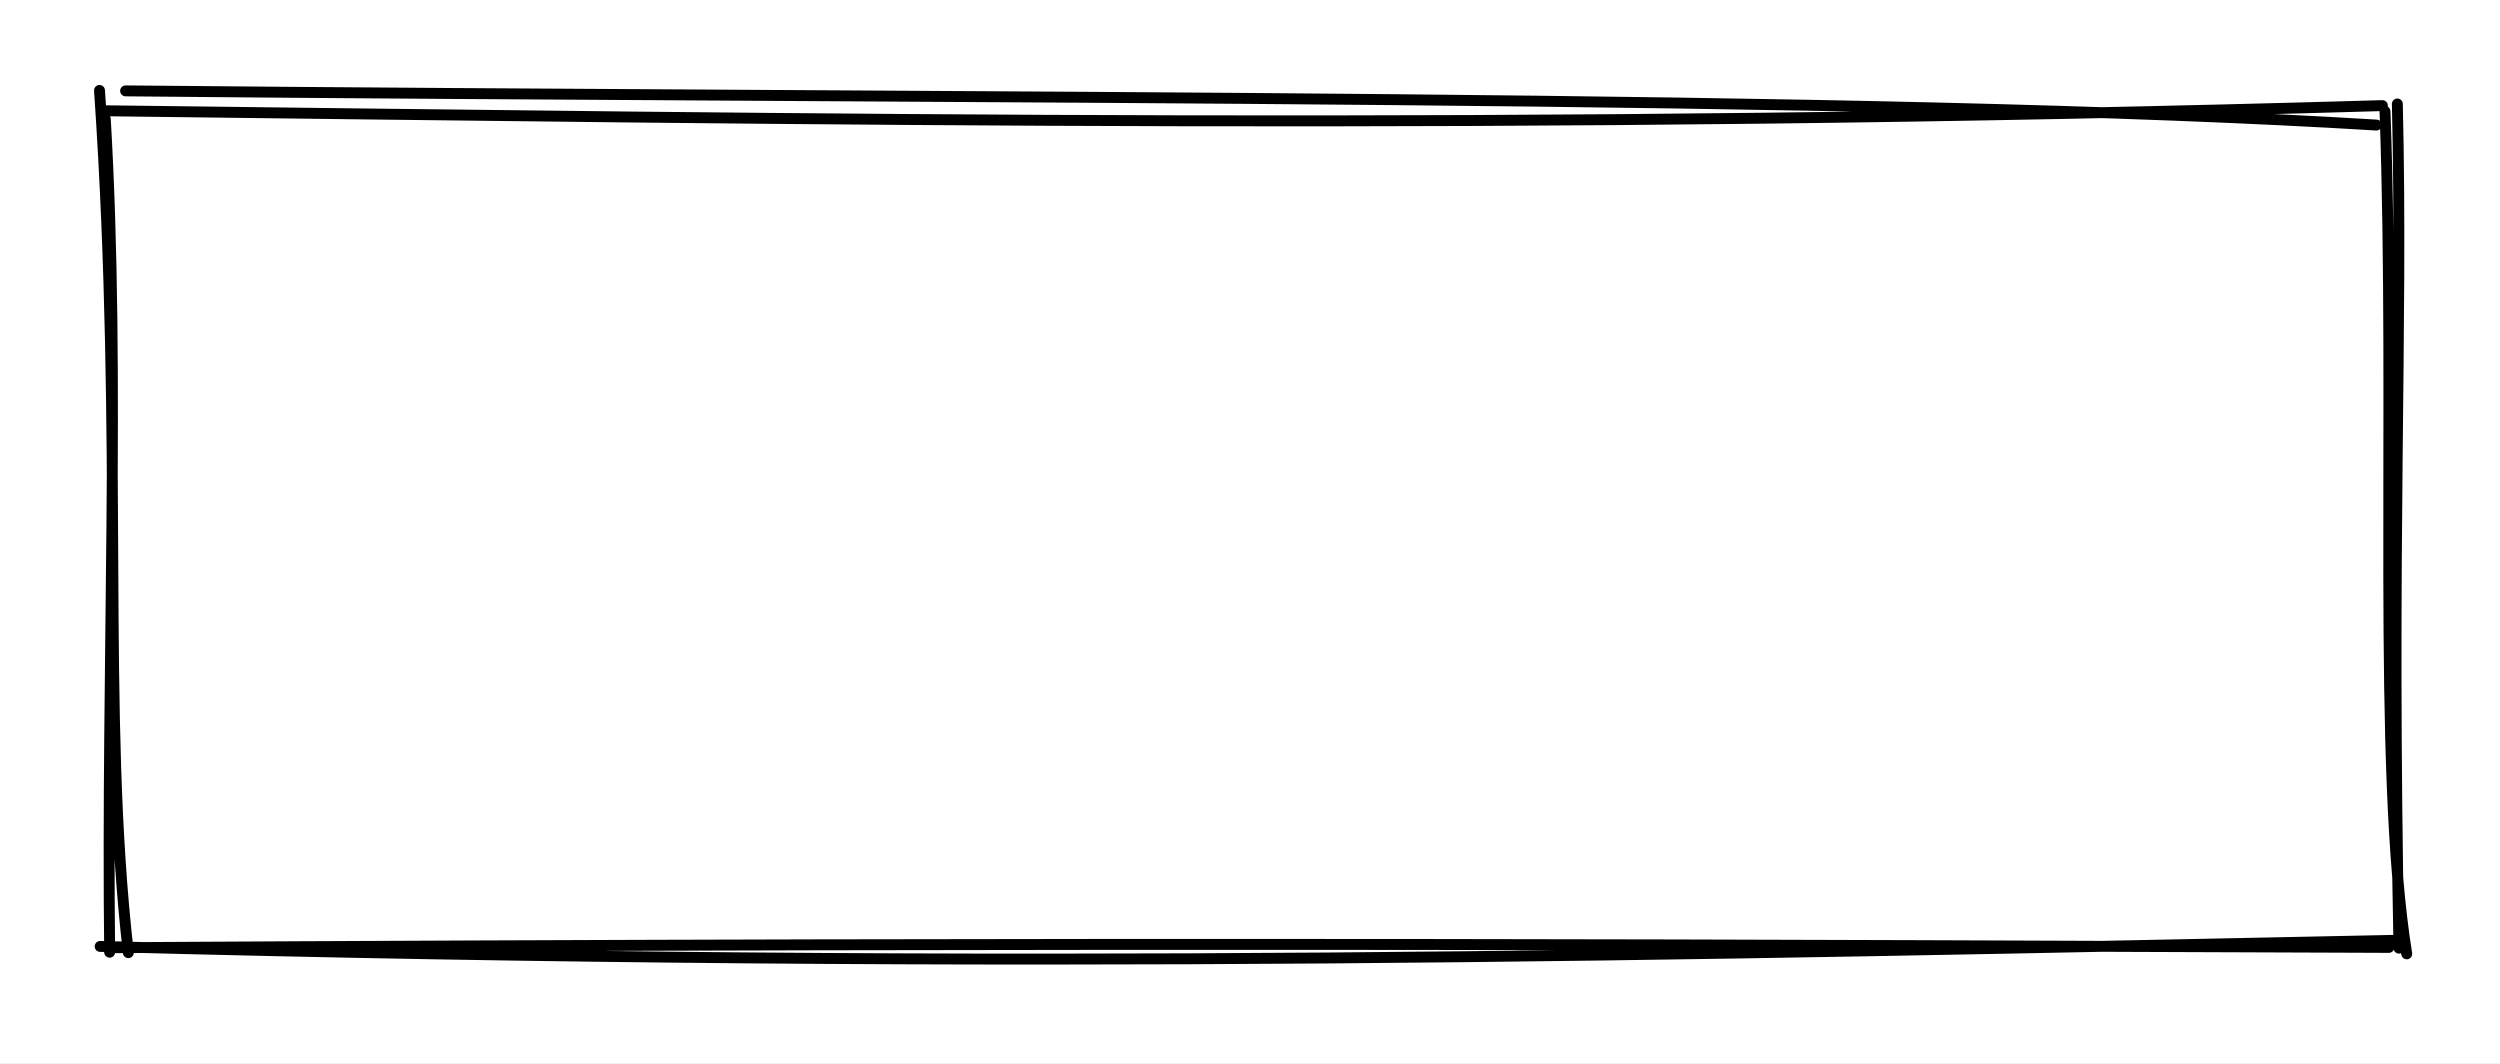
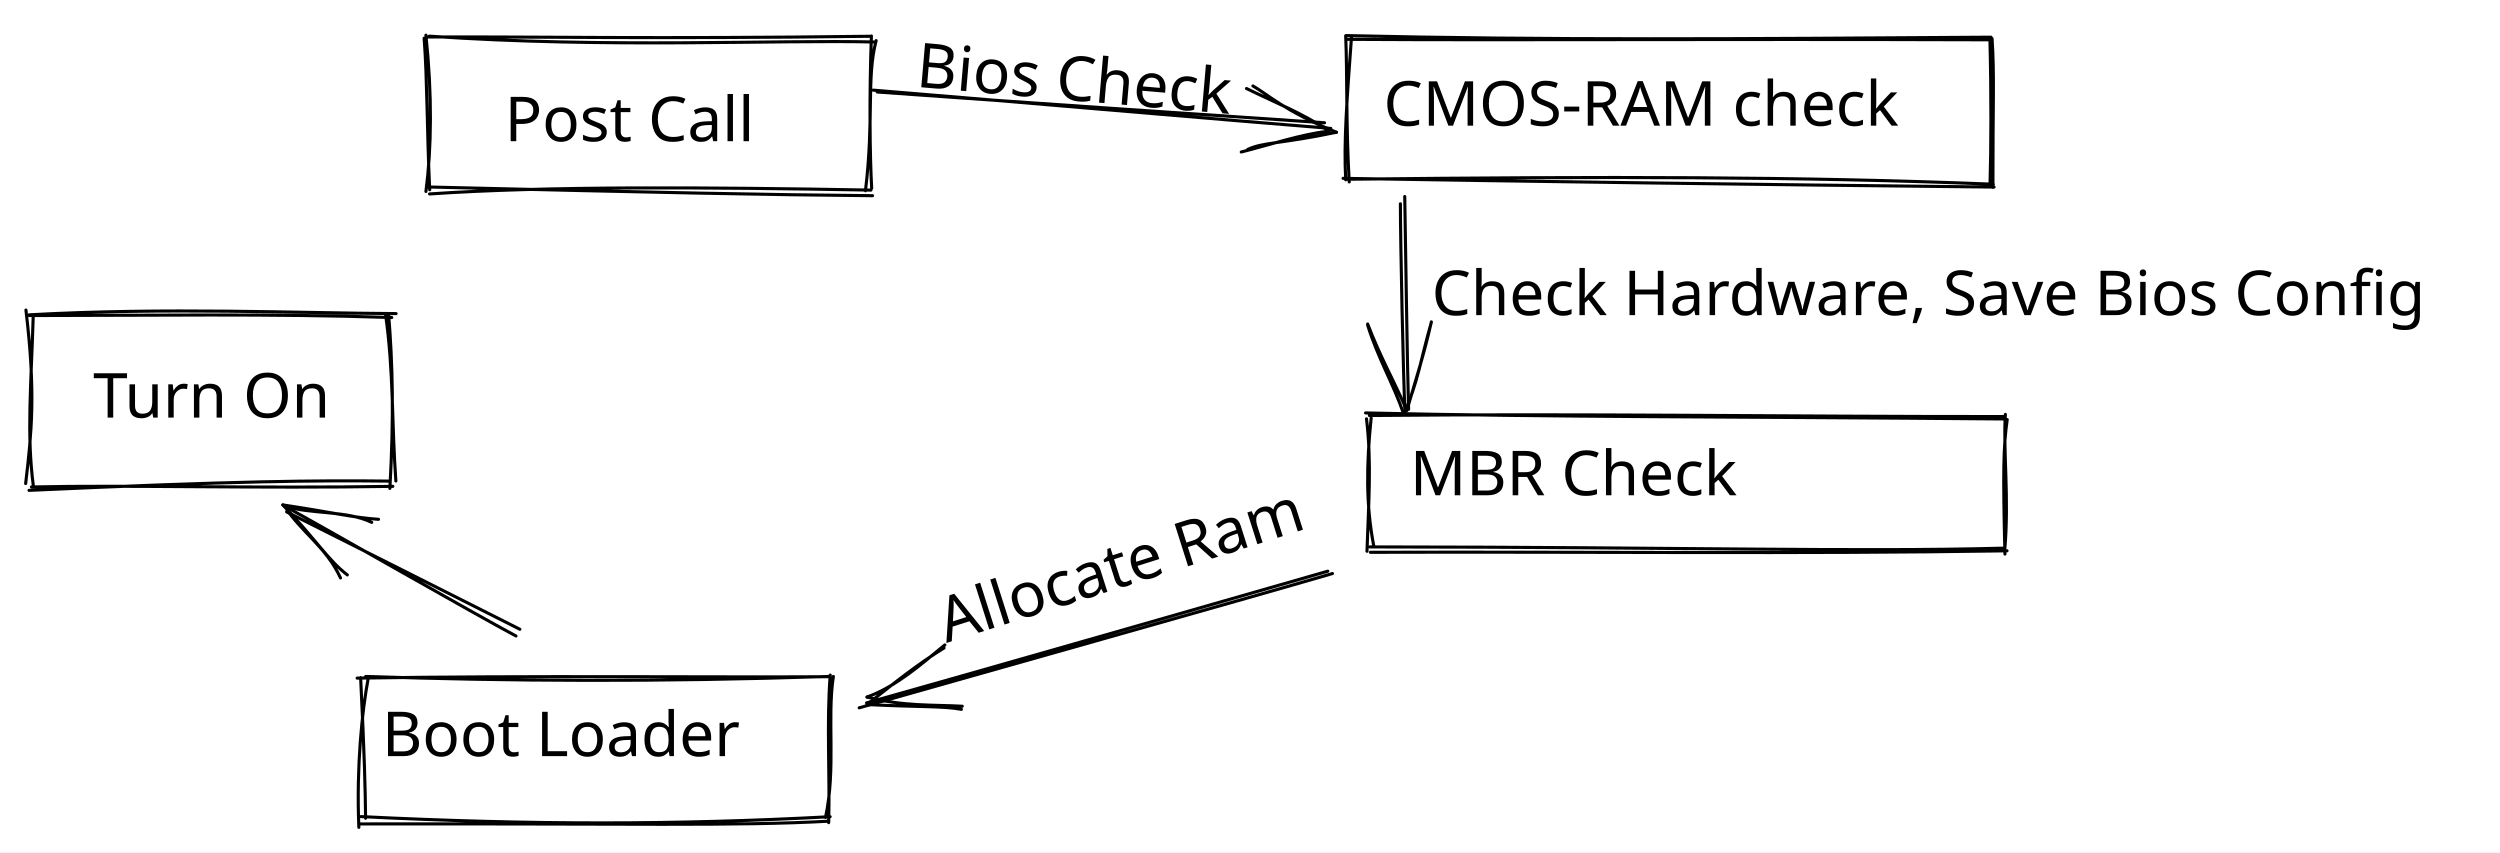
- <svg xmlns="http://www.w3.org/2000/svg" version="1.1" viewBox="0 0 228.889 97.333" width="228.889" height="97.333">
+ <svg xmlns="http://www.w3.org/2000/svg" version="1.1" viewBox="0 0 805 274.474" width="805" height="274.474">
  
-   eyJ2ZXJzaW9uIjoiMSIsImVuY29kaW5nIjoiYnN0cmluZyIsImNvbXByZXNzZWQiOnRydWUsImVuY29kZWQiOiJ4nGVSTW/cIFx1MDAxNLznV1jOtXIwXHUwMDA2Y++xTVx1MDAwZlHUSsmqyqHqgdisjcxcdTAwMWFcdTAwMGJwNtvV/vc+2Mg423dAYuZ9XGbDO90kSeqOk0g3SSreXHUwMDFirmRr+CH94vE3YazUI1A43K2eTVx1MDAxMzJ75ya7ubvj05R10r1qPWSN3l/KhFx1MDAxMnsxOlx1MDAwYom/4Z4kp3CuXHUwMDA2XHUwMDE50Tg+dkqEgkDFWVx1MDAwNF+DP/VcdTAwMTjG0qKoXHUwMDE5xXmxJEh7XHUwMDBm05xogd1xZUVkPJSig3180C/q+dfTs0L3+1x1MDAxZo9PXHUwMDFkjUN3UqmtO6rLm3jTz2YlyTqjXHUwMDA38VwiW9dcdTAwMDOfX+FLndXgWawyeu76UVj7qUZPvJHu6DGEXHUwMDE29OLBJonIuze7Jlx1MDAxOSFcdTAwMDQzUiNcXJCC0YX2XHIwYVldXHUwMDE2qKrqqsaUVVfCvmmljVx1MDAxN3aLQkRpr7xcdTAwMTk60De2S44zfLRcdTAwMTM38F8x7/DxZIyqrPJBSV0hUlZxVC9k1zvIYSwrIEhBXHUwMDExrWhdrNSI8C05JohhUubRXGavYXpow4L8uba152b6sC+1/rLS76V/X21XLJ6nll/WIC/LmpZcYuU5Y9FXJcdcdTAwMDHIcVYqYrpcdTAwMTni5lx1MDAwNPRcZmdomsJmb1x1MDAxZLRcdTAwMDT6sr6gWrZb+Vd8apO+SXH4+r+vt7tcdTAwMTApJJ1DP1g14TWfzjfnfz5B5OIifQ==
+   eyJ2ZXJzaW9uIjoiMSIsImVuY29kaW5nIjoiYnN0cmluZyIsImNvbXByZXNzZWQiOnRydWUsImVuY29kZWQiOiJ4nNVba1PbOlx1MDAxM/7Or8hwvlx1MDAxMlx1MDAxZkmra78l3FtcdTAwMDKUS1vOO2dcdTAwMTg3MYnB2ME2XHUwMDEw6PS/n7WhsZ04bsIlr+uZNsSS5ZW0z+6zq82PlUZjNX5cdTAwMTg6q1x1MDAxZlx1MDAxYavOqGt7bi+071fXkvt3Tlx1MDAxOLmBj00s/Vx1MDAxZVx1MDAwNbdhN+05iONh9OHvv+3h0Oq78fcguLK6wfXTY47nXFw7flx1MDAxY2HH/+H3RuNH+n/uRaHTjW2/7znpXHUwMDAzaVP2LsEnb+5cdTAwMDd++lojlGJcXFE97uBGXHUwMDFi+LbY6WHrhe1FTtaS3Fo9XHUwMDFiuY4/gNtbzoLvp4d89/xcdTAwMTPfzV564XrecfzgPc3J7lx1MDAwZW7DnEhRXHUwMDFjXHUwMDA2V85Xt1x1MDAxN1x1MDAwZrCdTtxcdTAwMWY/XHUwMDE3XHUwMDA1uGbZU2Fw21x1MDAxZvhOXHUwMDE0XHUwMDE1nlx0hnbXjVx1MDAxZpJ7hIzvPq3Bh0Z2Z4TfXHUwMDAwtKUpXHUwMDAzrjhllJhsPZLnmVx1MDAxMFx1MDAxNlx1MDAxNcbgP8aJYkxNXGK2XHUwMDFleEGYXGL2XHUwMDE3Sa9MtO9296qP8vm9cZ84tP1oaIe4X1m/+19T5swyeEnDNeOM6mzhXHUwMDA3jttcdTAwMWbE2Ieb7PVOulx1MDAwZlRyXHUwMDA2jDIpxy3JS4e7vVQj/p1cXMeBXHUwMDFkXHUwMDBln9drNUq+5Fx1MDAwNE5k3ZxUp7xK5fb6ID7bcM82b1x1MDAwZVx1MDAwNietpvvtc691Zj6Oxyron1x1MDAxZIbB/eq45efzX5lot8OeXHUwMDFkP89GKlx1MDAwMcpcdTAwMTguTTZ9z/WvsNG/9bz01s+1ckWPnVFcXKbjyszScSY0XHUwMDE3hFx1MDAxOTK3jrcvLja34/2w0zy//Cbv7tWg7zZrr+NcdTAwMTJcdTAwMTJcdTAwMWRnWoKSRlx1MDAwMC3quFwiy9LxXHUwMDFjusY6zcSkTlx1MDAwYi21UMDeQaVfpHTZ7lx1MDAwNn587D6mmkNcbne37GvXeyhsUKqNKNJhXHUwMDEwxY112/Pyy1x1MDAxNjk4fjJOzrwmXHUwMDBmtDy3n6jsqudcXFx1MDAxNHU5dtFdjJvjIDfLLlxuYONw4W5vUuIgdPuub3snU8JUXCKp0mWAobPwRI1cdTAwMTJcdTAwMDaIzlmj31x1MDAwMeorfG9cdTAwMGU2+M5o/fRcdTAwMWKn8jNtfurwulx1MDAwM0pcdTAwMDJPXHUwMDAwRadN9dhpSFx1MDAwNIriSmpcIiV/N0Axoq1kXHUwMDA0SVx0XGIqJJXTXHUwMDAw46LoV9RcdTAwMTTgtNGaSiDsj/Eha1Xjfn34cnN7eL+zd+Q1Ty5N62Z0RUZv5pu0XHUwMDE0NNOaeX3T04tK0CRcdTAwMTmbiSYlhGDacDY3mqqXtD5osihcdTAwMDfgVChBOFPaKFXAXHUwMDE312ApoVx1MDAxNVx1MDAxM1x1MDAxMnVcdTAwMTbtclx1MDAxMV+aWoJqSiRoTURcdTAwMGV9b8/JuGU4XHUwMDE3XHUwMDA2yZlAkCmYhpexXHUwMDA0oMnjXG6tXHUwMDFluq3cTH5RNEFcclxuSShfXHUwMDFjXqmsL/ZnRogyRc290Fx1MDAwZeO26/dcXL+PbVx1MDAxOZR+RVx1MDAxNbtz8PpkOvYw2Vx1MDAxNouk6ySJXHUwMDE2kqFcdTAwMWZQuS5cdTAwMTdB9zaRuEksZNpSXHUwMDAxXHUwMDEyXHJgIJNccnzuNVx1MDAwNvWq4/d+L1W141x1MDAxOEslLapcdTAwMTJ6L1x1MDAxMqonXHUwMDE1XHUwMDE1M4SiXHUwMDE0V01cdTAwMWFcdTAwMDNcdTAwMWOUZjAlk2dH8Xpwfe3GuMqHgevHpavZSnA+cOwpT4xzyrdNXHUwMDFhhGEyYtFiZn81MveTflx1MDAxOf/971pp79lqm1xczSmNzcZbyX8uyrMhh/RJUyZBgNHIt+c2ZV/6n86js852Z4udeMHNzuPe+aNdQ1NWJFx1MDAwNlxcptEklWi2kWhnljs1XFxyedGkzMauoNpomzTGPzxcdTAwMTdcdTAwMDEthWtrbVipXHUwMDEzfVx1MDAxZNde71x1MDAxY1x1MDAxYzePWp1Gd+B0r+pAuCckejnrplxczlx1MDAwNFx1MDAxN1x1MDAxOIO7yHNcdTAwMGXmd+DaOtg5jINHvTvagL58PDpcdTAwMGJ2osv6g4tZXGIpkEwqgpy1mKpcdTAwMDGlUtadej5A6/Z+4GJETIPrOX1cdTAwMDPaSK7RiUxjjWCESYDxJadqXkGHK2l2+9vB5kN8Mrg6XHUwMDFmOXJcdTAwMTiHOzf7cPxGNFtcdTAwMTNA1pft4KtTQHpcdTAwMTZ40Fx1MDAwZeFmwVx1MDAwMo7puE9cdTAwMGVF5/jy89anQFx1MDAxZtOOs1x1MDAxZrZcdTAwMWVriFx1MDAxZFx1MDAwYuNw1FShXHUwMDAwV1QpLVhcdTAwMDFN3MhcdTAwMTRNJPHNirNcdFclVOKqtFx1MDAxNpxIbvK25c1dVVx1MDAxOZpKXFxcdTAwMTXXykichn57+PxcdTAwMWbSQm03iFx1MDAxYet1cVM5aSrxNTOMpTBcdTAwMTNhVINheIn53VO1yapcdTAwMGbEiu5JgCUw5mJcdTAwMDKYZFxcXHUwMDE0XHUwMDAxXHUwMDA1RFpcXKOtQd+EkSuGv+9cdTAwMDcoS1GCZlxyiT/HqKdcZl5SW0IkXHUwMDE5KilcdTAwMTjqOYdJtFx1MDAwMcdoSFxiseSYdWZyZdGYdc7oUFiAXHUwMDBilZg/1FKBXqckOiSWZoyigjNmXGJIyp67LFx1MDAxOK9WU65GXHUwMDE2RVOmhVx1MDAxMUZcdTAwMTJUKMJmXHUwMDA00VpcdTAwMDLa5PF/0zH0XHUwMDFmXHUwMDE1r85S2OSaUtVstJX856KUQMLkzSxYxdiZSNyAuVxyllx1MDAxZrPtqFx1MDAxMzqf4b5rnK3N7vaXx7PaXHUwMDFiLFnJp5lcXFawXG4w37mQQVJIXHQsmVx1MDAwMKBNz+X93i5WTbxtY8dcdTAwMGV797gsa41j+85pPPnhwL9w+3WgXHUwMDA1v5XxZcibXHUwMDE5ySqCnlx1MDAxM/RcdTAwMDJMobX+dVvcbzY3glHzK3ejh4Pr0aD2wFx1MDAxM1wiXHUwMDAxXHUwMDFlZ6CIJIKrXCLwNF9aloiUXHUwMDE0XHUwMDE5lFx1MDAwME9SXHUwMDEwQsJcdTAwMGLIwKuSRJCX782A12lcdTAwMWbVh3hnwlRCqTI1xOns1Fx1MDAxMJNcXClkpPNXONz7x1x1MDAwN+s3rS9d+tBu0nh4+THqb9RcdTAwMWRRQHWKKF1exsMlWVZuiFxuMlxyKT59KMRcdTAwMTSXxaBoKcmgVyRt1qrGbXL3bu9xT7TpvmxuOVx1MDAxZvfYKGi9VTKIXCIlzpU+vTZcdTAwMTlcdTAwMDQwXHUwMDEzL1xcKqWQXHUwMDE3LVC/4Fxcrz/sfHZPXHUwMDBm968/kqAz3Fx1MDAwZo9Oa1x1MDAwZlx1MDAxN8ar4aJTXHUwMDBmlFx1MDAxNFx1MDAwYmHorsX7oYWVXHUwMDE0LJQ4IGWIJvQlJ6gvd0A6Ocd8XHUwMDBmXHUwMDA31Fx1MDAwZYK4sVx1MDAxN9g9J6yDXHUwMDBiyotTiaeZyVx1MDAxZpU7Z56qYUCDKFxyM/NTumpcdTAwMTNVU0RJIFx1MDAxNlx1MDAwN1x1MDAwMFxuklxuXHUwMDEwuVx1MDAxY39cbiiMpTRIlZy5MqPNO1x1MDAwMkpgMJ1cdTAwMTRcdTAwMWKAkopqXHUwMDAxZVx1MDAwNUHMUjKp0mJcdTAwMThSK8X1JNyowGA7Oa1davZnXHUwMDFlvM2Z/fltriXL7Vx1MDAxMM0509RwnLGghOc6PSVkKFi4UFpcdTAwMWHArVx1MDAwM1wiQT73WDD/U82rXG4yMYzJ8U1MSImsRappmYhcdTAwMDWAUqPAaKL1XHUwMDFmnv5pzlba5JpS12y8lfznojSAVpQrcJ1cdTAwMTRHUDl/5Vx1MDAxNVx1MDAxY9z52zx2Llx1MDAxZqKrs4tcdTAwMWU/7e7s3tXPalx0yyhcZudcZmFKUGpyXGJPrJggtJhcdTAwMTGa4Fx1MDAwNZQtjUbnipSrXHUwMDBlhVxm4ZpcdTAwMTi57DPV9z371Fx1MDAxYVxy0tvzjpbnXHUwMDA1XXxV48i+rlx1MDAwM/EoyFNcdOHqylxiMvM3LJwhkiVcdTAwMTfzR7/iqnP4vbXevjj4p629zdOTobyq4+FuXHUwMDAxtozSiqNcXODLyydRWShHZiVHT2JcdTAwMWHEaNSBLbn4+E9cbljzJ+STv2DBNlwipVngJyxcdTAwMWI3/cPdb4i9fe+cukHkKzX0a6/iUKniwiwpYNUl2Z1pt8QwXGbgIN6joL5K64hcdTAwMDEjy7TudX7j5Db0XHUwMDFiXHUwMDA3flx1MDAxZFxcxi9RKmE0M06FmY6CXHUwMDEyxnBcdTAwMTUlzF9cdTAwMDZUbUBqXG4jkLqS4PGlnfmpXHUwMDEy11x1MDAwMNM/b1x1MDAxNFQrtHHqXHUwMDA19amviERn2+9FI9FcdTAwMDWiPjBcZlfUgFx1MDAxMk9rW1x1MDAxMoryxLtSxnA9cFx1MDAxN19YOF9NcSZEMqgrglx1MDAxMUPAkMycjSXSU1wi/FGBpypUXHUwMDFhNMFkT6zkP1x1MDAxM5efjrFqXHUwMDBmh8cxKst4fVFcdTAwMWbd3rNJzSayeuc69+1pSPx1kV6J/UqXLDFcdTAwMTNOMp1cdTAwMWY/V37+XHUwMDA3n2dLzyJ9
  <defs>
    <style>
      @font-face {
        font-family: "Virgil";
-         src: url("https://unpkg.com/@excalidraw/excalidraw@0.13.0/dist/excalidraw-assets/Virgil.woff2");
+         src: url("https://excalidraw.com/Virgil.woff2");
      }
      @font-face {
        font-family: "Cascadia";
-         src: url("https://unpkg.com/@excalidraw/excalidraw@0.13.0/dist/excalidraw-assets/Cascadia.woff2");
+         src: url("https://excalidraw.com/Cascadia.woff2");
      }
    </style>
  </defs>
-   <rect x="0" y="0" width="228.889" height="97.333" fill="#ffffff" />
-   <g stroke-linecap="round" transform="translate(10 10) rotate(0 104.4444 38.66667)">
-     <path d="M1.5 -1.68 C81.76 -0.91, 161.86 -1.35, 207.57 1.45 M-0.51 0.14 C63.93 0.92, 129.48 1.97, 208.12 -0.33 M208.36 0.2 C209.37 28.01, 207.61 60.34, 210.35 77.33 M209.49 -0.48 C210 20.33, 208.89 39.53, 209.64 76.81 M209.9 76.08 C145.26 77.4, 82.95 78.91, -0.83 76.65 M208.71 76.74 C152.21 76.53, 95.43 76.22, -0.19 76.77 M1.75 77.22 C-0.77 55.17, 1.36 31.12, -0.89 -1.72 M0.04 77.18 C-0.27 51.25, 1.03 24.67, -0.36 0.89" stroke="#000000" stroke-width="1" fill="none" />
+   <rect x="0" y="0" width="805" height="274.474" fill="#ffffff" />
+   <g stroke-linecap="round" transform="translate(137.5 12.4738) rotate(0 71.49998 24.5)">
+     <path d="M0.75 -0.83 C58.27 3.13, 112.44 0.28, 144.03 1.05 M0.03 -0.57 C35.86 -0.71, 71.63 0.11, 143.02 -0.8 M144.62 0.6 C141.47 12.46, 143.98 25.79, 141.18 48.95 M143.09 -0.89 C142.38 18.48, 142.6 37.61, 143.18 48.14 M143.46 50.54 C109.82 50.25, 75.5 49.55, 0.15 47.73 M142.95 48.74 C90.52 47.79, 38.15 47.42, 0.81 49.98 M-0.35 49.18 C1.46 35.31, 1.69 18.01, -0.36 -1.16 M0.86 48.63 C-0.03 29.88, 0.08 12.66, -0.93 -0.16" stroke="#000000" stroke-width="1" fill="none" />
+   </g>
+   <g transform="translate(162.5 27.4738) rotate(0 47 12.5)">
+     <text x="0" y="18" font-family="Virgil, Segoe UI Emoji" font-size="20px" fill="#000000" text-anchor="start" style="white-space: pre;" direction="ltr">Post Call</text>
+   </g>
+   <g stroke-linecap="round" transform="translate(433.4999 12.47389) rotate(0 104 22.99998)">
+     <path d="M-0.07 -1.02 C64.35 0.5, 126.97 0.05, 207.6 -0.5 M0.22 0.19 C57.17 0.54, 112.57 0.03, 207.13 0.34 M207.94 -0.07 C208.74 12.23, 208.18 20.8, 208.22 47.87 M207.24 -0.49 C207.73 18.06, 207.63 35.86, 207.29 46.99 M208.58 47.76 C130.32 46.95, 55.59 45.9, -1.03 44.95 M208.35 46.84 C145.82 44.35, 84.29 44.32, 0.37 45.24 M-0.18 45.42 C-0.86 33.35, 0.24 19.24, 1.67 -0.36 M0.95 46.1 C-0.12 27.55, 0.35 11.23, -0.19 -0.96" stroke="#000000" stroke-width="1" fill="none" />
+   </g>
+   <g stroke-linecap="round">
+     <g transform="translate(282.4464 38.83199) rotate(8.212867 72.4723 -4.766542)">
+       <path d="M0.13 1.19 C24.27 -0.5, 120.11 -7.72, 144.09 -9.58 M-1.26 0.78 C23.32 -0.77, 121.74 -6.46, 146.35 -8.07" stroke="#000000" stroke-width="1" fill="none" />
+     </g>
+     <g transform="translate(282.4464 38.83199) rotate(8.212867 72.4723 -4.766542)">
+       <path d="M120.83 2.47 C125.31 -0.57, 131.28 -0.86, 148.34 -7.11 M118.9 3.57 C127.92 -0.15, 136.99 -4.75, 145.94 -7.16" stroke="#000000" stroke-width="1" fill="none" />
+     </g>
+     <g transform="translate(282.4464 38.83199) rotate(8.212867 72.4723 -4.766542)">
+       <path d="M119.58 -18.02 C124.47 -16.13, 130.73 -11.5, 148.34 -7.11 M117.65 -16.91 C127 -13.87, 136.49 -11.7, 145.94 -7.16" stroke="#000000" stroke-width="1" fill="none" />
+     </g>
+   </g>
+   <g transform="translate(445.5 22.4738) rotate(0 83.5 12.5)">
+     <text x="0" y="18" font-family="Virgil, Segoe UI Emoji" font-size="20px" fill="#000000" text-anchor="start" style="white-space: pre;" direction="ltr">CMOS-RAM check</text>
+   </g>
+   <g stroke-linecap="round" transform="translate(441.0001 134.4739) rotate(0 102.5 21.49997)">
+     <path d="M-1.29 -1.51 C58.78 -0.14, 116.17 -0.34, 204.08 0.43 M-0.05 -0.68 C67.75 -1.36, 134.52 -0.3, 204.19 -0.34 M204.73 -1.04 C203.97 10.93, 206 25.73, 204.51 42.83 M205.32 0.62 C204.08 9.5, 203.94 17.34, 204.59 43.94 M203.83 42.04 C155.19 43.29, 103.97 41.71, 0.08 41.63 M205.26 42.89 C137.88 43.96, 70.94 43.13, 0.27 43.37 M1.36 41.39 C-1.22 27.95, -1.02 15, 0.51 0.17 M-0.83 43.03 C-0.34 28.09, 0.71 14.28, -0.99 0.38" stroke="#000000" stroke-width="1" fill="none" />
+   </g>
+   <g transform="translate(295 14.47377) rotate(4.939216 52.5 12.5)">
+     <text x="0" y="18" font-family="Virgil, Segoe UI Emoji" font-size="20px" fill="#000000" text-anchor="start" style="white-space: pre;" direction="ltr">Bios Check</text>
+   </g>
+   <g stroke-linecap="round">
+     <g transform="translate(452.2372 63.79532) rotate(0 0.8551073 34.275)">
+       <path d="M0.09 -0.52 C0.29 10.96, 0.94 56.41, 1.33 68 M-1.31 1.82 C-1.32 13.54, -0.38 58.4, 0.19 69.25" stroke="#000000" stroke-width="1" fill="none" />
+     </g>
+     <g transform="translate(452.2372 63.79532) rotate(0 0.8551073 34.275)">
+       <path d="M-11.88 40.8 C-8.65 51.35, -3.45 60.07, -0.25 69.51 M-11.85 40.53 C-7.75 51.24, -3.63 58.33, 0.77 68.34" stroke="#000000" stroke-width="1" fill="none" />
+     </g>
+     <g transform="translate(452.2372 63.79532) rotate(0 0.8551073 34.275)">
+       <path d="M8.63 40.11 C5.47 50.89, 4.28 59.82, -0.25 69.51 M8.66 39.84 C6.22 50.66, 3.77 57.97, 0.77 68.34" stroke="#000000" stroke-width="1" fill="none" />
+     </g>
+   </g>
+   <g transform="translate(461.0001 83.4738) rotate(0 167 12.5)">
+     <text x="0" y="18" font-family="Virgil, Segoe UI Emoji" font-size="20px" fill="#000000" text-anchor="start" style="white-space: pre;" direction="ltr">Check Hardware, Save Bios Config</text>
+   </g>
+   <g transform="translate(454.0001 141.4738) rotate(0 54 12.5)">
+     <text x="0" y="18" font-family="Virgil, Segoe UI Emoji" font-size="20px" fill="#000000" text-anchor="start" style="white-space: pre;" direction="ltr">MBR Check</text>
+   </g>
+   <g stroke-linecap="round" transform="translate(117.0002 217.4739) rotate(0 75 23.5)">
+     <path d="M-2 0.88 C54.7 -0.01, 110.92 0.67, 150.15 0.43 M0.74 0.34 C47.18 1.88, 94.63 2.15, 149.76 0.35 M151.34 0.34 C149.27 14.11, 152.23 29.92, 148.81 45.76 M150.33 -0.1 C149.12 15.56, 150.27 31.55, 149.83 47.42 M150.3 45.51 C100.73 48.14, 54.43 48.2, -0.77 45.47 M149.9 46.95 C119.24 48.59, 87.61 47.68, -0.87 47.83 M-1.45 48.93 C-2.29 29.04, -0.35 11.13, 1.55 1.03 M0.72 46 C0.62 36.78, 0.37 25.76, -0.88 0.71" stroke="#000000" stroke-width="1" fill="none" />
+   </g>
+   <g transform="translate(123.0002 225.4739) rotate(0 63 12.5)">
+     <text x="0" y="18" font-family="Virgil, Segoe UI Emoji" font-size="20px" fill="#000000" text-anchor="start" style="white-space: pre;" direction="ltr">Boot Loader</text>
+   </g>
+   <g stroke-linecap="round">
+     <g transform="translate(429.121 184.1507) rotate(0 -75.89401 21.38154)">
+       <path d="M-0.07 0.53 C-25.55 8.01, -127.08 36.55, -152.46 43.77 M-1.57 -0.23 C-26.69 7.02, -124.8 35.13, -150.09 42.18" stroke="#000000" stroke-width="1" fill="none" />
+     </g>
+     <g transform="translate(429.121 184.1507) rotate(0 -75.89401 21.38154)">
+       <path d="M-124.88 23.51 C-132.39 29.62, -140.38 36.83, -149.93 40.3 M-125.14 24.5 C-130 27.48, -136.74 32.04, -149.87 42.71" stroke="#000000" stroke-width="1" fill="none" />
+     </g>
+     <g transform="translate(429.121 184.1507) rotate(0 -75.89401 21.38154)">
+       <path d="M-119.28 43.26 C-128.49 42.74, -138.36 43.35, -149.93 40.3 M-119.55 44.25 C-125.53 43.14, -133.44 43.57, -149.87 42.71" stroke="#000000" stroke-width="1" fill="none" />
+     </g>
+   </g>
+   <g transform="translate(300.0001 169.4739) rotate(342.3778 65.5 12.5)">
+     <text x="0" y="18" font-family="Virgil, Segoe UI Emoji" font-size="20px" fill="#000000" text-anchor="start" style="white-space: pre;" direction="ltr">Allocate Ram</text>
+   </g>
+   <g stroke-linecap="round" transform="translate(10 101.4738) rotate(0 58.00003 27.5)">
+     <path d="M-0.6 -0.1 C43.44 -2.53, 85.61 -0.67, 117.54 -0.49 M-0.58 0.13 C37.76 0.12, 77.7 -0.54, 116.14 0.77 M114.15 -0.22 C116.78 18.07, 116.12 34.89, 117.47 53.41 M115.11 -0.54 C116.45 15.59, 116.85 32.53, 115.54 55.79 M115.06 53.44 C92.19 53.18, 66.2 53.38, -0.65 56.42 M116.49 55.13 C72.86 55.86, 31.52 54.64, 0.14 55.33 M-1.74 54.23 C0.2 37.73, 1.54 25.01, -1.65 -1.64 M0.75 55.1 C-1.47 38.3, 0.05 22.41, 0.69 0.5" stroke="#000000" stroke-width="1" fill="none" />
+   </g>
+   <g transform="translate(30 116.4739) rotate(0 40 12.5)">
+     <text x="0" y="18" font-family="Virgil, Segoe UI Emoji" font-size="20px" fill="#000000" text-anchor="start" style="white-space: pre;" direction="ltr">Turn On</text>
+   </g>
+   <g stroke-linecap="round">
+     <g transform="translate(167.0001 203.4738) rotate(0 -37.5 -19.5)">
+       <path d="M0.4 -0.85 C-12.14 -7.24, -61.95 -32.21, -74.71 -38.65 M-0.85 1.32 C-13.57 -5.42, -63.34 -33.96, -75.51 -40.59" stroke="#000000" stroke-width="1" fill="none" />
+     </g>
+     <g transform="translate(167.0001 203.4738) rotate(0 -37.5 -19.5)">
+       <path d="M-47.31 -35.27 C-55.46 -39.21, -67.06 -37.8, -75.39 -40.54 M-45.12 -36.25 C-53.69 -36.85, -59.25 -38.38, -75.92 -40.89" stroke="#000000" stroke-width="1" fill="none" />
+     </g>
+     <g transform="translate(167.0001 203.4738) rotate(0 -37.5 -19.5)">
+       <path d="M-57.35 -17.37 C-62.02 -27.48, -70.17 -32.22, -75.39 -40.54 M-55.16 -18.35 C-61.43 -23.2, -64.62 -28.95, -75.92 -40.89" stroke="#000000" stroke-width="1" fill="none" />
+     </g>
  </g>
</svg>
